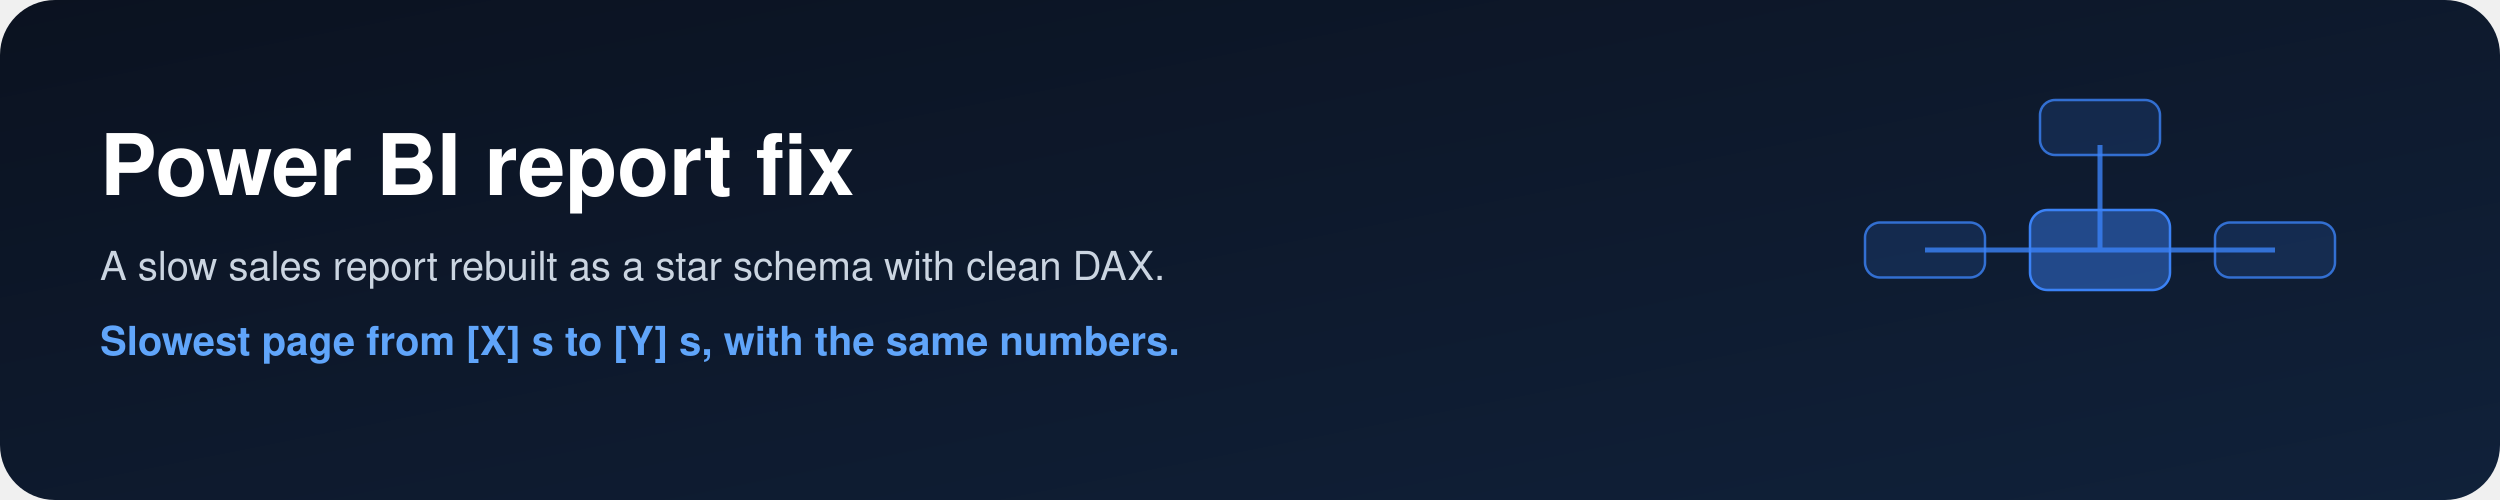
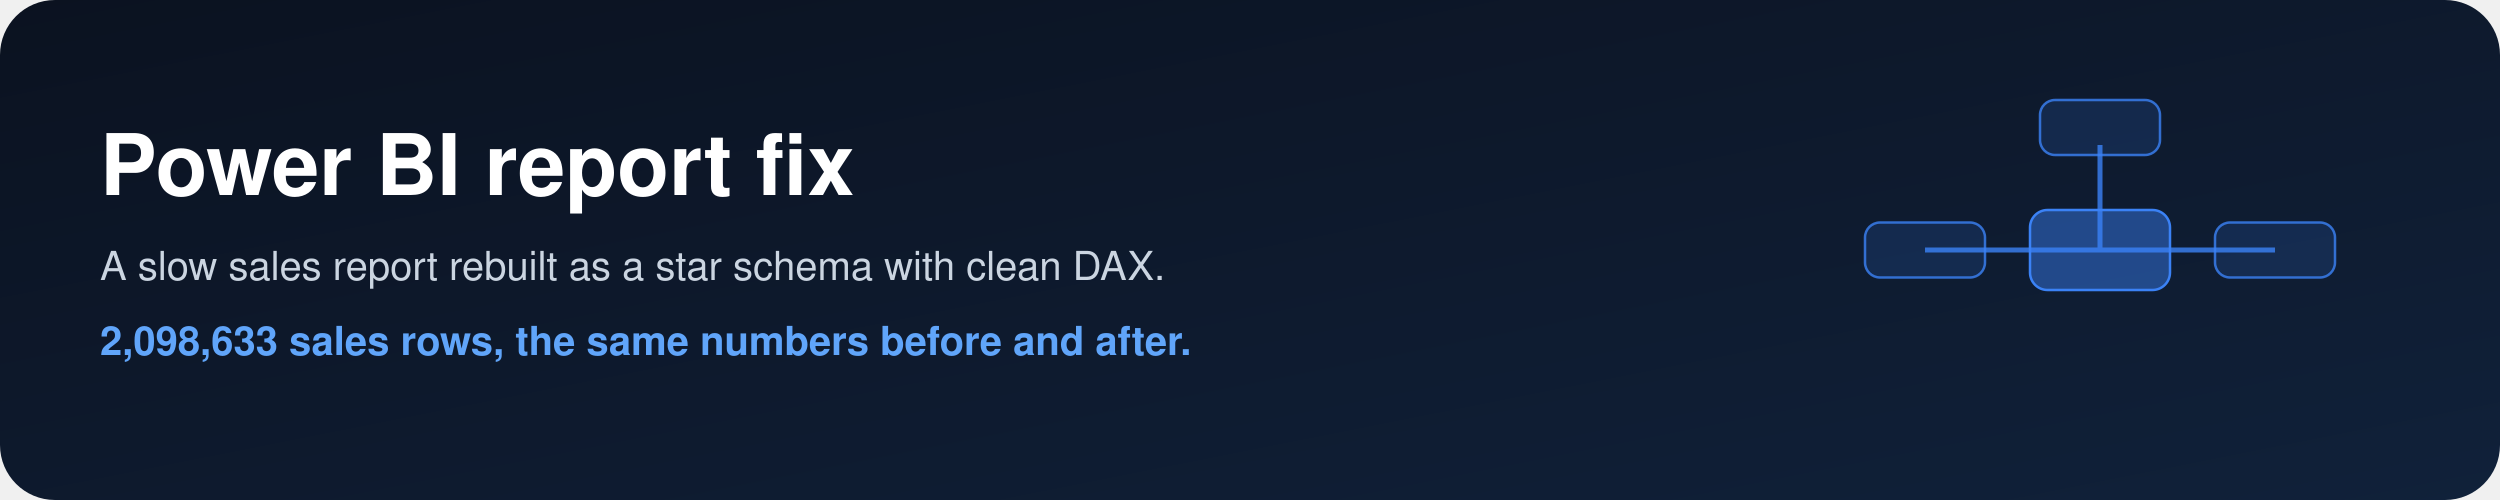
<svg xmlns="http://www.w3.org/2000/svg" viewBox="0 0 1000 200" width="1000" height="200" role="img" aria-label="Power BI report fix: a slow sales report rebuilt as a star schema with clean DAX, with the same numbers.">
  <defs>
    <linearGradient id="bg" x1="0" y1="0" x2="1" y2="1">
      <stop offset="0" stop-color="#0B1220" />
      <stop offset="1" stop-color="#10213A" />
    </linearGradient>
  </defs>
  <style>
    text { font-family: "Segoe UI", -apple-system, Helvetica, Arial, sans-serif; }
    .name { font-size: 34px; font-weight: 700; fill: #FFFFFF; }
    .line { font-size: 16px; fill: #CBD5E1; }
    .result { font-size: 16px; font-weight: 600; fill: #60A5FA; }
  </style>
  <rect width="1000" height="200" rx="22" fill="url(#bg)" />
  <text x="40" y="78" class="name">Power BI report fix</text>
  <text x="40" y="112" class="line">A slow sales report rebuilt as a star schema with clean DAX.</text>
-   <text x="40" y="142" class="result">Slowest page from [X] s to [Y] s, with the same numbers.</text>
+   <text x="40" y="142" class="result">2,098,633 sales rows, the same numbers before and after.</text>
  <g stroke="#3B82F6" stroke-width="2" fill="none" stroke-opacity="0.8">
    <path d="M840 100V58M840 100H770M840 100H910" />
  </g>
  <rect x="812" y="84" width="56" height="32" rx="7" fill="#3B82F6" fill-opacity="0.45" stroke="#3B82F6" />
  <rect x="816" y="40" width="48" height="22" rx="6" fill="#3B82F6" fill-opacity="0.15" stroke="#3B82F6" stroke-opacity="0.8" />
  <rect x="746" y="89" width="48" height="22" rx="6" fill="#3B82F6" fill-opacity="0.15" stroke="#3B82F6" stroke-opacity="0.8" />
  <rect x="886" y="89" width="48" height="22" rx="6" fill="#3B82F6" fill-opacity="0.15" stroke="#3B82F6" stroke-opacity="0.8" />
</svg>
